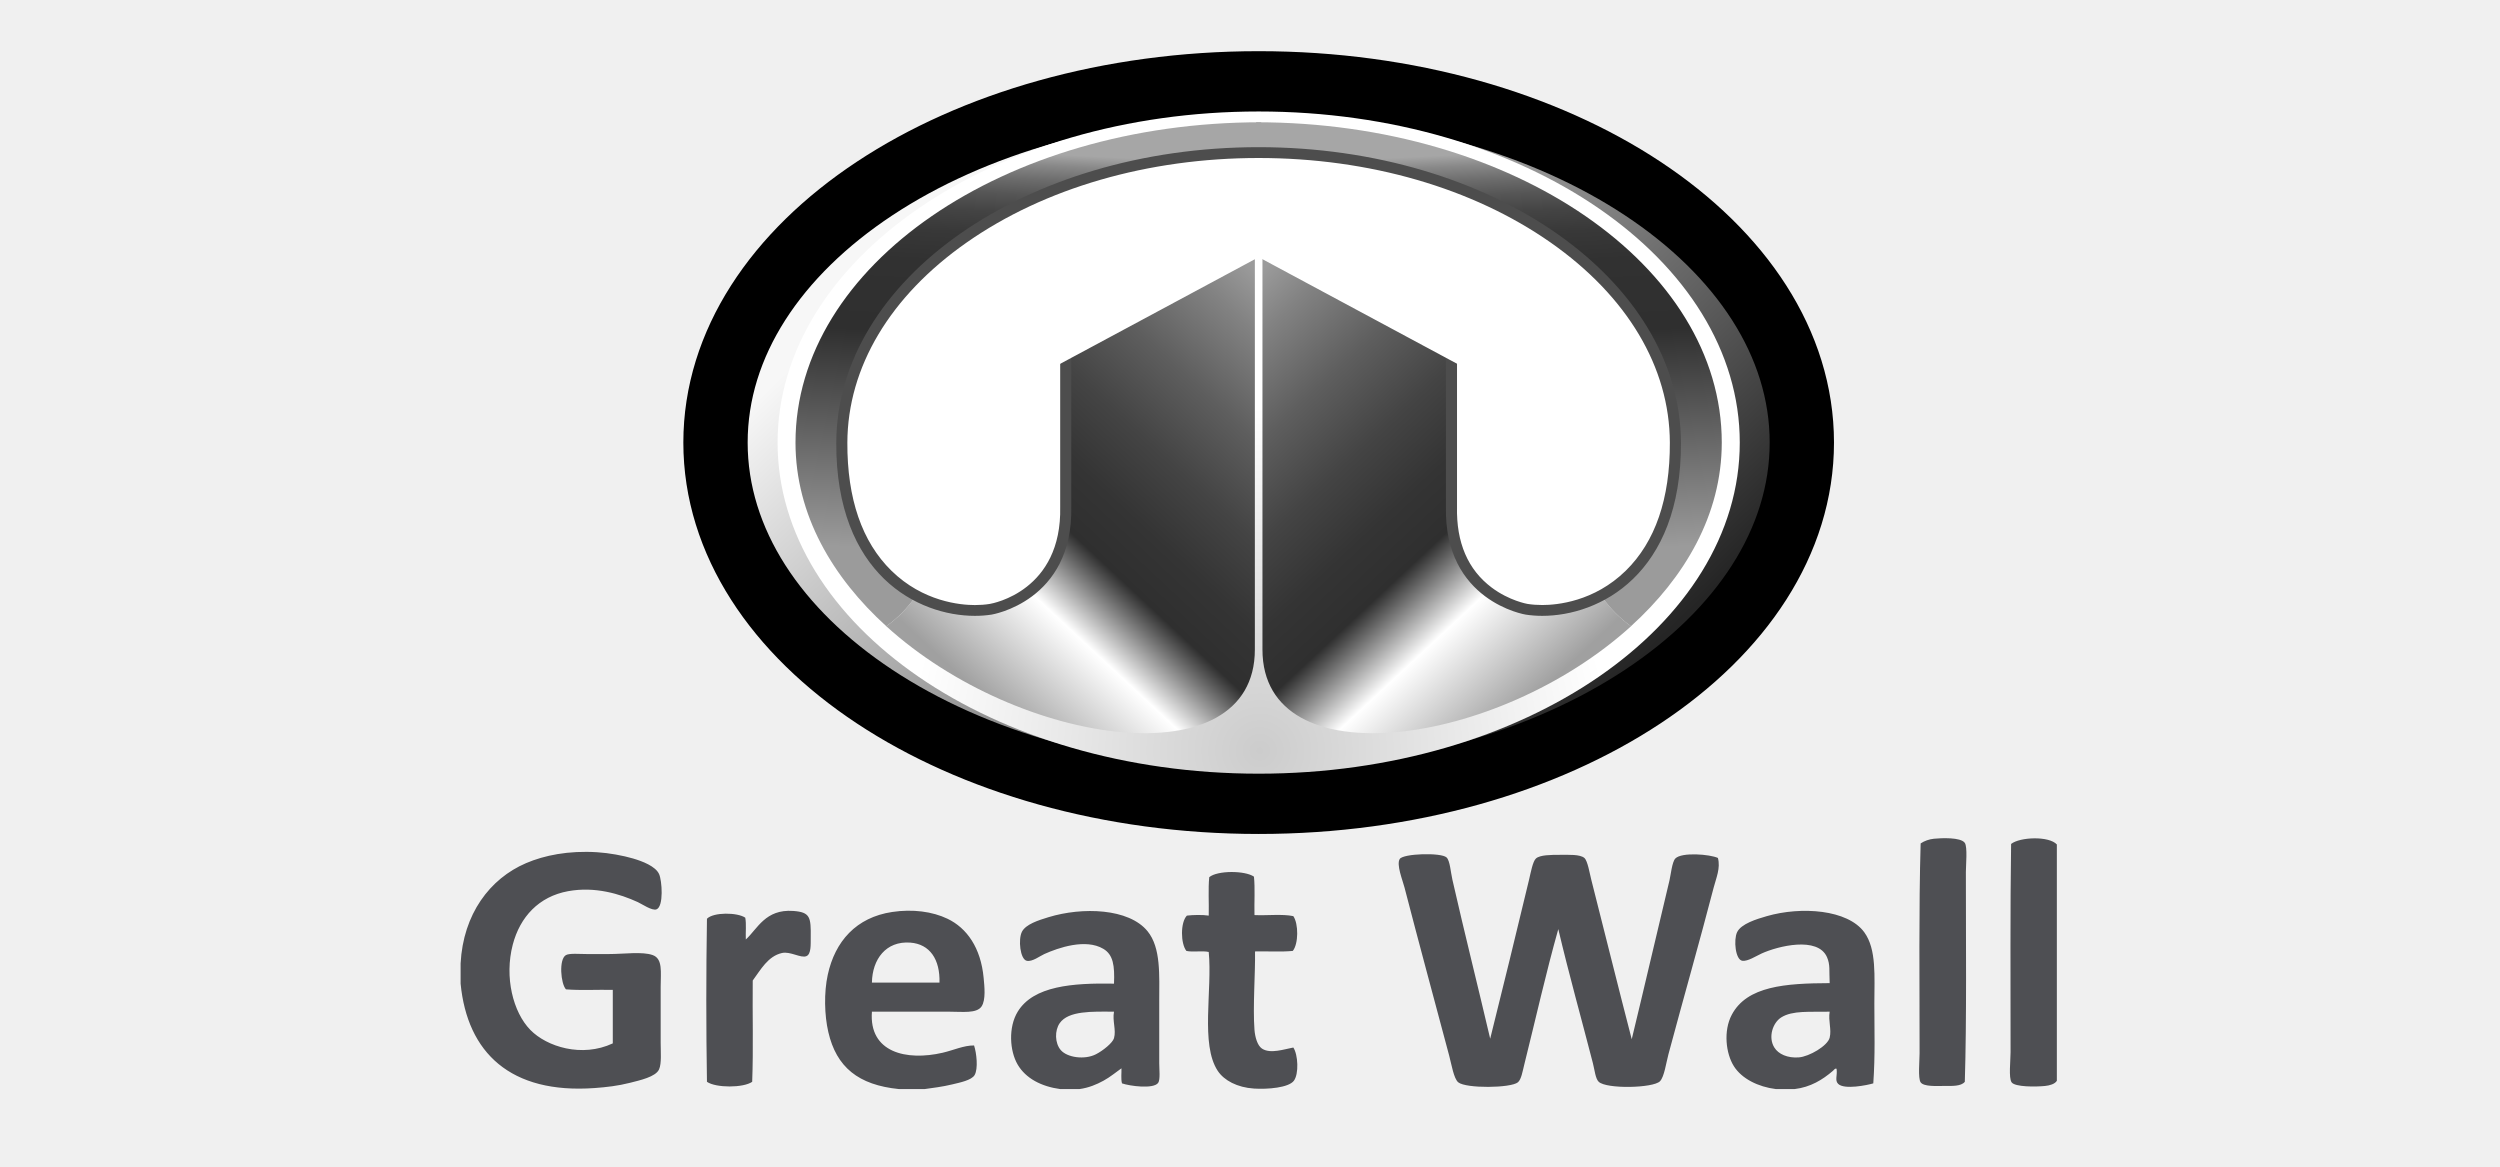
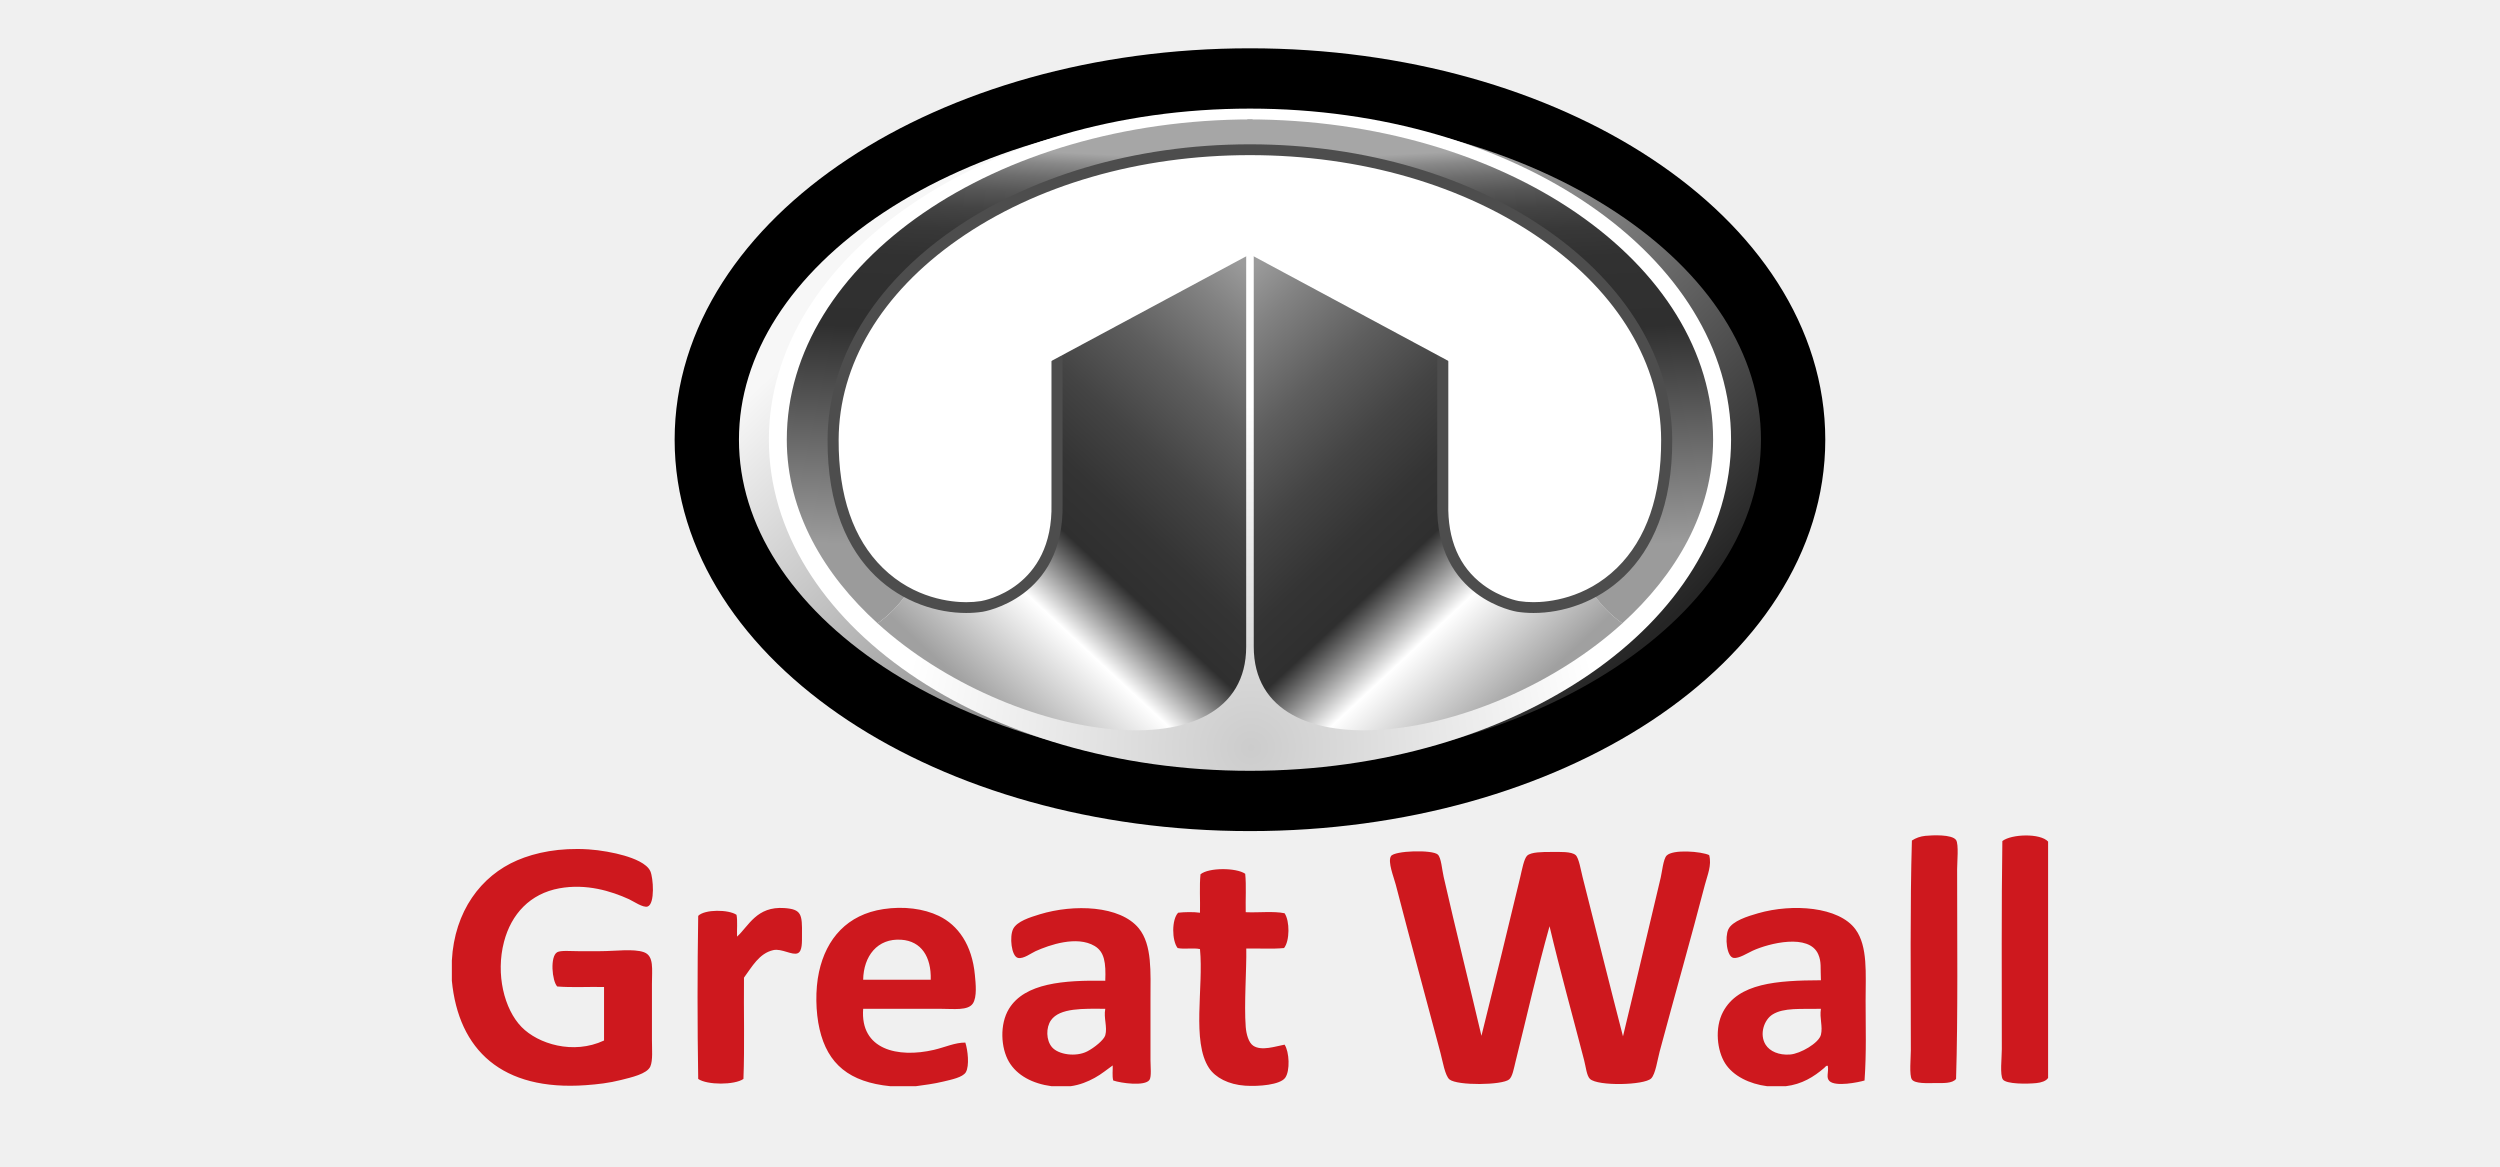
<svg xmlns="http://www.w3.org/2000/svg" width="120" height="56" viewBox="0 0 120 56" fill="none">
-   <path d="M60.416 38.487C74.815 38.487 86.488 30.767 86.488 21.243C86.488 11.72 74.815 4 60.416 4C46.017 4 34.344 11.72 34.344 21.243C34.344 30.767 46.017 38.487 60.416 38.487Z" fill="url(#paint0_linear_596_7781)" stroke="black" stroke-width="3.087" />
-   <path d="M60.417 37.137C73.17 37.137 83.509 30.021 83.509 21.244C83.509 12.466 73.17 5.351 60.417 5.351C47.663 5.351 37.324 12.466 37.324 21.244C37.324 30.021 47.663 37.137 60.417 37.137Z" fill="url(#paint1_radial_596_7781)" />
-   <path fill-rule="evenodd" clip-rule="evenodd" d="M74.785 23.061C73.827 19.529 72.657 16.205 70.528 12.985C68.441 9.977 64.033 11.048 60.598 10.524V31.18C60.598 37.408 71.865 35.887 78.291 30.058C76.093 28.513 75.486 25.603 74.785 23.061Z" fill="url(#paint2_linear_596_7781)" />
-   <path fill-rule="evenodd" clip-rule="evenodd" d="M82.645 21.243C82.645 12.752 72.644 5.869 60.307 5.869H60.289V9.435H60.592V10.524C64.026 11.047 68.435 9.976 70.523 12.985C72.651 16.205 73.822 19.529 74.78 23.061C75.481 25.602 76.089 28.512 78.286 30.058C80.851 27.732 82.645 24.722 82.645 21.243Z" fill="url(#paint3_linear_596_7781)" />
-   <path fill-rule="evenodd" clip-rule="evenodd" d="M46.045 23.061C47.003 19.529 48.174 16.205 50.302 12.985C52.39 9.977 56.798 11.048 60.233 10.524V31.18C60.233 37.408 48.966 35.887 42.539 30.058C44.738 28.513 45.344 25.603 46.045 23.061Z" fill="url(#paint4_linear_596_7781)" />
-   <path fill-rule="evenodd" clip-rule="evenodd" d="M38.184 21.243C38.184 12.752 48.185 5.869 60.522 5.869H60.54V9.435H60.236V10.524C56.802 11.047 52.393 9.976 50.306 12.985C48.177 16.205 47.007 19.529 46.049 23.061C45.348 25.602 44.74 28.512 42.542 30.058C39.978 27.732 38.184 24.722 38.184 21.243Z" fill="url(#paint5_linear_596_7781)" />
-   <path d="M94.311 40.459C94.116 40.178 93.166 40.225 92.83 40.259C92.597 40.283 92.375 40.361 92.191 40.484C92.099 43.566 92.14 47.267 92.14 50.556C92.14 50.89 92.056 51.762 92.191 51.952C92.341 52.165 92.96 52.126 93.264 52.126C93.712 52.126 94.127 52.15 94.311 51.927C94.403 48.957 94.362 45.102 94.362 41.855C94.362 41.526 94.446 40.653 94.311 40.459ZM96.533 40.509C96.487 43.526 96.507 47.246 96.507 50.506C96.507 50.914 96.408 51.74 96.558 51.952C96.719 52.179 97.716 52.173 98.167 52.126C98.39 52.103 98.637 52.032 98.729 51.877V40.534C98.35 40.12 96.959 40.173 96.533 40.509ZM27.268 42.777C28.568 42.539 29.762 42.912 30.614 43.301C30.812 43.391 31.295 43.727 31.508 43.65C31.869 43.52 31.776 42.26 31.636 41.955C31.463 41.579 30.838 41.34 30.384 41.207C29.907 41.066 29.23 40.943 28.673 40.908C27.28 40.818 26.123 41.058 25.251 41.431C23.511 42.175 22.234 43.874 22.109 46.243V47.215C22.431 50.531 24.505 52.519 28.545 52.226C29.117 52.184 29.655 52.123 30.231 51.977C30.706 51.855 31.475 51.693 31.636 51.328C31.762 51.04 31.712 50.493 31.712 50.057V47.364C31.712 46.665 31.823 46.021 31.329 45.844C30.832 45.665 29.948 45.794 29.235 45.794H28.162C27.831 45.794 27.337 45.748 27.166 45.844C26.813 46.042 26.917 47.223 27.166 47.489C27.864 47.547 28.673 47.498 29.414 47.514V50.082C27.931 50.777 26.246 50.244 25.455 49.434C24.622 48.581 24.206 46.899 24.612 45.345C24.961 44.009 25.866 43.034 27.268 42.777ZM80.417 41.207C80.257 41.372 80.196 42.004 80.136 42.254C79.53 44.781 78.9 47.508 78.323 49.883C77.669 47.359 77.034 44.795 76.382 42.229C76.303 41.92 76.208 41.319 76.05 41.182C75.841 41.002 75.299 41.032 74.875 41.032C74.461 41.032 73.92 41.032 73.726 41.207C73.572 41.344 73.471 41.904 73.394 42.229C72.782 44.786 72.139 47.408 71.529 49.858C70.95 47.382 70.287 44.741 69.716 42.229C69.633 41.866 69.6 41.313 69.435 41.157C69.177 40.914 67.353 40.967 67.187 41.232C67.018 41.502 67.326 42.249 67.417 42.603C68.138 45.386 68.84 47.965 69.563 50.68C69.669 51.078 69.782 51.778 69.997 51.952C70.374 52.255 72.516 52.231 72.857 51.952C73.022 51.817 73.083 51.427 73.164 51.104C73.729 48.84 74.196 46.738 74.798 44.597C75.305 46.748 75.906 48.888 76.458 51.029C76.543 51.353 76.578 51.775 76.739 51.927C77.119 52.282 79.348 52.231 79.677 51.902C79.885 51.693 79.975 51.014 80.085 50.605C80.799 47.936 81.592 45.163 82.256 42.603C82.374 42.149 82.592 41.671 82.46 41.182C82.084 41.006 80.724 40.892 80.417 41.207ZM60.573 50.331C60.351 50.181 60.242 49.773 60.215 49.434C60.13 48.334 60.261 46.669 60.241 45.669C60.839 45.655 61.498 45.7 62.054 45.644C62.33 45.304 62.334 44.343 62.079 43.974C61.554 43.864 60.825 43.952 60.215 43.924C60.199 43.316 60.248 42.645 60.19 42.079C59.761 41.782 58.441 41.775 58.044 42.104C57.986 42.67 58.035 43.341 58.019 43.949C57.724 43.904 57.267 43.913 56.971 43.949C56.654 44.275 56.668 45.289 56.946 45.644C57.25 45.713 57.715 45.625 58.019 45.694C58.198 47.521 57.611 50.132 58.453 51.403C58.757 51.862 59.387 52.198 60.19 52.251C60.853 52.294 61.857 52.209 62.105 51.877C62.354 51.544 62.307 50.618 62.079 50.281C61.656 50.357 60.971 50.602 60.573 50.331ZM38.072 43.725C36.737 43.63 36.361 44.585 35.799 45.096C35.784 44.753 35.83 44.351 35.773 44.049C35.393 43.79 34.249 43.778 33.934 44.099C33.892 46.65 33.892 49.376 33.934 51.927C34.361 52.225 35.679 52.225 36.105 51.927C36.165 50.356 36.114 48.678 36.131 47.065C36.514 46.546 36.859 45.898 37.535 45.744C37.938 45.653 38.445 46.008 38.71 45.894C38.942 45.794 38.911 45.334 38.915 44.996C38.925 44.034 38.902 43.784 38.072 43.725ZM45.478 44.099C44.755 43.752 43.8 43.627 42.822 43.775C41.098 44.035 40.082 45.181 39.732 46.791C39.546 47.645 39.571 48.722 39.758 49.533C40.145 51.222 41.199 52.081 43.154 52.276H44.38C44.766 52.222 45.249 52.164 45.708 52.051C46.068 51.963 46.633 51.855 46.781 51.603C46.959 51.299 46.875 50.544 46.755 50.182C46.269 50.176 45.775 50.408 45.249 50.531C43.513 50.934 41.702 50.524 41.852 48.561H45.581C46.19 48.561 46.878 48.656 47.113 48.312C47.329 47.996 47.251 47.33 47.215 46.941C47.081 45.492 46.408 44.544 45.478 44.099ZM41.852 47.165C41.87 46.044 42.526 45.161 43.691 45.245C44.635 45.314 45.127 46.055 45.095 47.165C44.13 47.166 42.816 47.165 41.852 47.165ZM55.643 48.087C55.643 46.809 55.732 45.494 55.081 44.697C54.184 43.598 51.96 43.527 50.331 44.024C49.837 44.175 49.241 44.364 49.054 44.722C48.866 45.082 48.964 46.046 49.284 46.118C49.549 46.177 49.92 45.886 50.127 45.794C50.795 45.494 52.109 45.037 52.962 45.545C53.437 45.828 53.508 46.354 53.472 47.215C51.488 47.18 49.608 47.32 48.85 48.561C48.395 49.305 48.46 50.442 48.85 51.104C49.237 51.761 49.981 52.153 50.893 52.276H51.812C52.258 52.214 52.629 52.059 52.962 51.877C53.302 51.692 53.564 51.464 53.83 51.279C53.84 51.477 53.796 51.796 53.856 52.002C54.228 52.131 55.369 52.287 55.592 51.977C55.701 51.827 55.643 51.312 55.643 51.029V48.087ZM53.472 49.833C53.411 50.053 52.946 50.431 52.604 50.605C52.059 50.883 51.227 50.762 50.919 50.406C50.628 50.072 50.62 49.461 50.867 49.11C51.287 48.512 52.418 48.553 53.472 48.561C53.387 49.012 53.585 49.431 53.472 49.833ZM89.484 44.747C88.686 43.656 86.463 43.499 84.81 43.974C84.327 44.113 83.571 44.341 83.38 44.747C83.207 45.112 83.296 46.072 83.635 46.118C83.894 46.152 84.287 45.891 84.555 45.769C85.329 45.415 87.254 44.93 87.696 45.944C87.856 46.31 87.794 46.578 87.824 47.19C85.701 47.199 83.856 47.327 83.124 48.711C82.715 49.486 82.841 50.57 83.227 51.179C83.609 51.783 84.394 52.169 85.244 52.276H86.138C86.91 52.184 87.486 51.824 87.977 51.403C88.022 51.365 88.089 51.259 88.156 51.303C88.203 51.622 88.059 51.854 88.232 52.026C88.523 52.315 89.623 52.09 89.918 52.002C90.013 50.648 89.969 49.444 89.969 48.162C89.969 46.878 90.082 45.564 89.484 44.747ZM87.824 49.808C87.726 50.202 86.841 50.717 86.342 50.755C85.808 50.796 85.365 50.6 85.168 50.281C84.861 49.787 85.091 49.092 85.5 48.835C86.044 48.494 86.866 48.581 87.824 48.561C87.749 49.009 87.923 49.408 87.824 49.808Z" fill="#4E4F53" />
-   <path fill-rule="evenodd" clip-rule="evenodd" d="M74.035 29.301C73.774 29.301 73.522 29.282 73.282 29.245C73.132 29.221 69.576 28.595 69.675 24.314V16.727L60.417 11.78L51.158 16.727V24.308C51.258 28.595 47.702 29.221 47.551 29.245C47.313 29.282 47.06 29.301 46.8 29.301C46.067 29.301 44.192 29.133 42.605 27.578C41.138 26.141 40.401 24.011 40.41 21.245C40.439 13.569 49.414 7.324 60.417 7.324C71.419 7.324 80.394 13.569 80.423 21.245C80.433 24.01 79.695 26.141 78.23 27.577C76.642 29.133 74.767 29.301 74.035 29.301Z" fill="white" />
-   <path d="M60.413 7.584C65.715 7.584 70.691 9.025 74.427 11.639C78.106 14.215 80.141 17.627 80.153 21.246C80.164 23.94 79.452 26.008 78.037 27.394C76.519 28.881 74.729 29.041 74.03 29.041C73.783 29.041 73.545 29.024 73.321 28.988C73.313 28.988 72.446 28.836 71.605 28.206C70.459 27.348 69.897 26.041 69.937 24.319V16.573L69.661 16.426L60.669 11.621L60.413 11.485L60.158 11.621L51.166 16.426L50.889 16.573V24.32C50.983 28.365 47.645 28.967 47.506 28.989C47.281 29.025 47.042 29.043 46.796 29.043C46.097 29.043 44.307 28.881 42.789 27.395C41.375 26.009 40.663 23.94 40.673 21.247C40.687 17.629 42.72 14.216 46.4 11.64C50.135 9.025 55.111 7.584 60.413 7.584ZM60.413 7.064C49.217 7.064 40.17 13.412 40.141 21.244C40.116 27.602 44.074 29.561 46.796 29.561C47.076 29.561 47.342 29.54 47.59 29.502C47.59 29.502 51.527 28.878 51.421 24.308V16.881L60.413 12.076L69.405 16.881V24.308C69.299 28.878 73.236 29.502 73.236 29.502C73.484 29.54 73.75 29.561 74.03 29.561C76.751 29.561 80.71 27.602 80.686 21.244C80.656 13.412 71.609 7.064 60.413 7.064Z" fill="#4D4D4D" />
-   <path d="M49.184 17.251L61.359 10.709L61.848 11.575L49.672 18.117L49.184 17.251Z" fill="white" />
-   <path d="M58.984 11.575L59.473 10.709L71.648 17.251L71.16 18.117L58.984 11.575Z" fill="white" />
+   <path d="M59.998 38.349C74.397 38.349 86.07 30.629 86.07 21.105C86.07 11.582 74.397 3.862 59.998 3.862C45.599 3.862 33.926 11.582 33.926 21.105C33.926 30.629 45.599 38.349 59.998 38.349Z" fill="url(#paint0_linear_655_4727)" stroke="black" stroke-width="3.087" />
+   <path d="M59.999 36.999C72.752 36.999 83.091 29.883 83.091 21.106C83.091 12.328 72.752 5.213 59.999 5.213C47.245 5.213 36.906 12.328 36.906 21.106C36.906 29.883 47.245 36.999 59.999 36.999Z" fill="url(#paint1_radial_655_4727)" />
+   <path fill-rule="evenodd" clip-rule="evenodd" d="M74.367 22.923C73.409 19.392 72.239 16.067 70.111 12.847C68.023 9.839 63.615 10.91 60.18 10.386V31.042C60.18 37.271 71.447 35.749 77.874 29.92C75.675 28.375 75.068 25.465 74.367 22.923Z" fill="url(#paint2_linear_655_4727)" />
+   <path fill-rule="evenodd" clip-rule="evenodd" d="M82.229 21.105C82.229 12.614 72.228 5.731 59.891 5.731H59.873V9.297H60.176V10.386C63.61 10.909 68.019 9.838 70.107 12.847C72.236 16.067 73.406 19.391 74.364 22.923C75.065 25.465 75.673 28.374 77.87 29.92C80.435 27.594 82.229 24.584 82.229 21.105Z" fill="url(#paint3_linear_655_4727)" />
+   <path fill-rule="evenodd" clip-rule="evenodd" d="M45.63 22.923C46.587 19.392 47.758 16.067 49.886 12.847C51.974 9.839 56.382 10.91 59.817 10.386V31.042C59.817 37.271 48.55 35.749 42.123 29.92C44.322 28.375 44.928 25.465 45.63 22.923Z" fill="url(#paint4_linear_655_4727)" />
+   <path fill-rule="evenodd" clip-rule="evenodd" d="M37.766 21.105C37.766 12.614 47.767 5.731 60.103 5.731H60.122V9.297H59.818V10.386C56.384 10.909 51.975 9.838 49.888 12.847C47.759 16.067 46.589 19.391 45.631 22.923C44.93 25.465 44.322 28.374 42.124 29.92C39.56 27.594 37.766 24.584 37.766 21.105Z" fill="url(#paint5_linear_655_4727)" />
+   <path d="M93.891 40.321C93.696 40.041 92.746 40.087 92.41 40.121C92.177 40.145 91.955 40.223 91.771 40.346C91.679 43.428 91.72 47.129 91.72 50.418C91.72 50.752 91.636 51.624 91.771 51.814C91.921 52.027 92.54 51.988 92.844 51.988C93.292 51.988 93.707 52.012 93.891 51.789C93.984 48.819 93.942 44.964 93.942 41.717C93.942 41.388 94.026 40.515 93.891 40.321ZM96.113 40.371C96.067 43.388 96.087 47.108 96.087 50.368C96.087 50.776 95.988 51.602 96.138 51.814C96.299 52.041 97.296 52.035 97.748 51.988C97.97 51.965 98.217 51.894 98.309 51.739V40.396C97.93 39.982 96.539 40.035 96.113 40.371ZM26.849 42.639C28.148 42.402 29.342 42.775 30.194 43.163C30.392 43.253 30.875 43.589 31.088 43.512C31.449 43.382 31.356 42.122 31.216 41.817C31.044 41.441 30.418 41.202 29.964 41.069C29.487 40.929 28.81 40.805 28.253 40.77C26.86 40.68 25.703 40.92 24.831 41.293C23.091 42.037 21.814 43.736 21.689 46.105V47.077C22.011 50.393 24.085 52.381 28.125 52.088C28.697 52.046 29.235 51.985 29.811 51.839C30.286 51.717 31.055 51.555 31.216 51.191C31.343 50.902 31.293 50.355 31.293 49.919V47.227C31.293 46.528 31.403 45.883 30.909 45.706C30.412 45.527 29.528 45.656 28.815 45.656H27.742C27.412 45.656 26.917 45.61 26.746 45.706C26.393 45.904 26.497 47.085 26.746 47.351C27.445 47.409 28.253 47.36 28.994 47.376V49.944C27.512 50.639 25.826 50.106 25.035 49.296C24.202 48.443 23.786 46.761 24.192 45.207C24.541 43.871 25.446 42.896 26.849 42.639ZM79.997 41.069C79.837 41.234 79.776 41.866 79.716 42.116C79.11 44.643 78.48 47.37 77.903 49.745C77.249 47.221 76.614 44.657 75.962 42.091C75.883 41.782 75.788 41.181 75.63 41.044C75.421 40.864 74.879 40.894 74.455 40.894C74.041 40.894 73.501 40.894 73.306 41.069C73.153 41.206 73.051 41.766 72.974 42.091C72.362 44.648 71.719 47.27 71.109 49.72C70.53 47.244 69.867 44.603 69.296 42.091C69.213 41.728 69.18 41.175 69.015 41.019C68.757 40.776 66.933 40.829 66.767 41.094C66.598 41.364 66.906 42.111 66.997 42.465C67.718 45.248 68.42 47.827 69.143 50.542C69.249 50.94 69.362 51.64 69.577 51.814C69.954 52.117 72.096 52.093 72.437 51.814C72.602 51.679 72.663 51.289 72.744 50.966C73.309 48.702 73.776 46.6 74.378 44.459C74.885 46.61 75.486 48.751 76.038 50.891C76.123 51.215 76.158 51.637 76.32 51.789C76.699 52.144 78.928 52.093 79.257 51.764C79.465 51.555 79.556 50.876 79.665 50.468C80.379 47.798 81.172 45.026 81.836 42.465C81.954 42.011 82.172 41.533 82.04 41.044C81.664 40.868 80.304 40.754 79.997 41.069ZM60.153 50.193C59.931 50.043 59.822 49.636 59.795 49.296C59.71 48.196 59.841 46.531 59.821 45.531C60.419 45.517 61.078 45.562 61.634 45.506C61.91 45.166 61.914 44.205 61.66 43.836C61.134 43.726 60.405 43.814 59.795 43.786C59.779 43.178 59.828 42.508 59.77 41.941C59.341 41.644 58.021 41.637 57.624 41.966C57.566 42.532 57.615 43.203 57.599 43.811C57.304 43.767 56.847 43.775 56.551 43.811C56.234 44.137 56.248 45.151 56.526 45.506C56.83 45.575 57.295 45.487 57.599 45.556C57.779 47.383 57.191 49.994 58.033 51.265C58.337 51.724 58.967 52.06 59.77 52.113C60.434 52.157 61.437 52.071 61.685 51.739C61.934 51.406 61.887 50.48 61.66 50.143C61.236 50.219 60.551 50.464 60.153 50.193ZM37.652 43.587C36.318 43.492 35.941 44.447 35.379 44.958C35.364 44.615 35.41 44.213 35.353 43.911C34.973 43.652 33.83 43.64 33.514 43.961C33.472 46.512 33.472 49.238 33.514 51.789C33.941 52.087 35.259 52.087 35.685 51.789C35.745 50.218 35.694 48.54 35.711 46.927C36.094 46.408 36.439 45.76 37.116 45.606C37.518 45.515 38.026 45.87 38.29 45.756C38.522 45.656 38.492 45.196 38.495 44.858C38.505 43.896 38.482 43.646 37.652 43.587ZM45.059 43.961C44.335 43.614 43.38 43.489 42.402 43.637C40.678 43.897 39.662 45.043 39.312 46.653C39.126 47.507 39.151 48.584 39.338 49.395C39.725 51.084 40.779 51.943 42.734 52.138H43.96C44.346 52.084 44.829 52.026 45.288 51.913C45.648 51.825 46.213 51.717 46.361 51.465C46.539 51.161 46.455 50.406 46.336 50.044C45.849 50.038 45.355 50.27 44.829 50.393C43.093 50.796 41.282 50.386 41.432 48.423H45.161C45.77 48.423 46.458 48.518 46.693 48.174C46.909 47.858 46.831 47.192 46.795 46.803C46.661 45.354 45.989 44.406 45.059 43.961ZM41.432 47.027C41.45 45.906 42.106 45.023 43.271 45.108C44.215 45.176 44.707 45.917 44.675 47.027C43.71 47.028 42.396 47.027 41.432 47.027ZM55.223 47.95C55.223 46.671 55.312 45.356 54.662 44.559C53.764 43.46 51.54 43.389 49.911 43.886C49.417 44.037 48.821 44.226 48.634 44.584C48.446 44.944 48.544 45.908 48.864 45.98C49.129 46.039 49.5 45.748 49.707 45.656C50.375 45.356 51.689 44.899 52.542 45.407C53.017 45.69 53.088 46.216 53.053 47.077C51.068 47.042 49.189 47.182 48.43 48.423C47.975 49.167 48.04 50.304 48.43 50.966C48.817 51.623 49.561 52.015 50.473 52.138H51.392C51.838 52.075 52.209 51.921 52.542 51.739C52.882 51.554 53.144 51.325 53.41 51.141C53.42 51.339 53.376 51.658 53.436 51.864C53.808 51.993 54.949 52.149 55.172 51.839C55.281 51.689 55.223 51.174 55.223 50.891V47.95ZM53.053 49.695C52.991 49.915 52.526 50.293 52.184 50.468C51.639 50.745 50.807 50.624 50.498 50.268C50.208 49.934 50.201 49.323 50.447 48.972C50.867 48.374 51.998 48.415 53.053 48.423C52.967 48.874 53.165 49.293 53.053 49.695ZM89.064 44.609C88.266 43.518 86.043 43.361 84.39 43.836C83.907 43.975 83.151 44.203 82.96 44.609C82.787 44.975 82.876 45.934 83.215 45.98C83.474 46.014 83.868 45.753 84.135 45.631C84.909 45.277 86.835 44.792 87.276 45.806C87.436 46.172 87.374 46.44 87.404 47.052C85.281 47.061 83.436 47.189 82.704 48.573C82.295 49.348 82.421 50.432 82.807 51.041C83.189 51.645 83.974 52.031 84.824 52.138H85.718C86.49 52.046 87.067 51.686 87.557 51.265C87.602 51.227 87.669 51.121 87.736 51.166C87.783 51.484 87.639 51.716 87.812 51.889C88.103 52.177 89.203 51.952 89.498 51.864C89.593 50.51 89.549 49.306 89.549 48.024C89.549 46.74 89.662 45.426 89.064 44.609ZM87.404 49.67C87.306 50.065 86.422 50.579 85.922 50.617C85.388 50.658 84.946 50.462 84.748 50.143C84.441 49.649 84.671 48.954 85.08 48.697C85.624 48.356 86.446 48.443 87.404 48.423C87.329 48.871 87.503 49.27 87.404 49.67Z" fill="#CE181E" />
+   <path fill-rule="evenodd" clip-rule="evenodd" d="M73.615 29.163C73.354 29.163 73.102 29.145 72.862 29.107C72.712 29.083 69.156 28.457 69.255 24.176V16.589L59.997 11.643L50.738 16.589V24.17C50.838 28.457 47.282 29.083 47.131 29.107C46.894 29.145 46.64 29.163 46.38 29.163C45.647 29.163 43.772 28.995 42.185 27.44C40.718 26.003 39.981 23.873 39.99 21.107C40.019 13.431 48.994 7.186 59.997 7.186C70.999 7.186 79.974 13.431 80.003 21.107C80.014 23.872 79.275 26.003 77.81 27.439C76.222 28.995 74.347 29.163 73.615 29.163Z" fill="white" />
+   <path d="M59.995 7.446C65.297 7.446 70.273 8.887 74.009 11.501C77.688 14.077 79.723 17.489 79.735 21.108C79.746 23.802 79.034 25.87 77.619 27.256C76.101 28.742 74.311 28.904 73.612 28.904C73.365 28.904 73.127 28.886 72.903 28.851C72.895 28.849 72.028 28.698 71.187 28.068C70.041 27.21 69.479 25.903 69.519 24.181V16.435L69.243 16.288L60.251 11.483L59.995 11.348L59.74 11.483L50.748 16.288L50.471 16.435V24.182C50.565 28.227 47.227 28.829 47.088 28.852C46.863 28.887 46.624 28.905 46.378 28.905C45.679 28.905 43.889 28.744 42.371 27.257C40.957 25.871 40.245 23.802 40.255 21.109C40.269 17.491 42.302 14.078 45.982 11.502C49.717 8.887 54.694 7.446 59.995 7.446ZM59.995 6.927C48.799 6.927 39.753 13.274 39.723 21.106C39.698 27.464 43.656 29.423 46.378 29.423C46.658 29.423 46.924 29.402 47.172 29.364C47.172 29.364 51.109 28.74 51.003 24.17V16.743L59.995 11.938L68.987 16.743V24.17C68.881 28.74 72.818 29.364 72.818 29.364C73.066 29.402 73.332 29.423 73.612 29.423C76.333 29.423 80.292 27.464 80.267 21.106C80.238 13.274 71.191 6.927 59.995 6.927Z" fill="#4D4D4D" />
+   <path d="M48.764 17.113L60.939 10.571L61.428 11.437L49.252 17.98L48.764 17.113Z" fill="white" />
+   <path d="M58.565 11.437L59.053 10.571L71.228 17.113L70.74 17.98L58.565 11.437Z" fill="white" />
  <defs>
-     <linearGradient id="paint0_linear_596_7781" x1="47.498" y1="8.437" x2="74.073" y2="36.087" gradientUnits="userSpaceOnUse">
+     <linearGradient id="paint0_linear_655_4727" x1="47.081" y1="8.299" x2="73.655" y2="35.949" gradientUnits="userSpaceOnUse">
      <stop stop-color="#F7F7F7" />
      <stop offset="1" stop-color="#252525" />
    </linearGradient>
-     <radialGradient id="paint1_radial_596_7781" cx="0" cy="0" r="1" gradientUnits="userSpaceOnUse" gradientTransform="translate(60.4698 35.994) scale(16.8303 16.4285)">
+     <radialGradient id="paint1_radial_655_4727" cx="0" cy="0" r="1" gradientUnits="userSpaceOnUse" gradientTransform="translate(60.0519 35.856) scale(16.8303 16.4285)">
      <stop stop-color="#CCCCCC" />
      <stop offset="1" stop-color="white" />
    </radialGradient>
-     <linearGradient id="paint2_linear_596_7781" x1="58.114" y1="15.233" x2="74.441" y2="32.734" gradientUnits="userSpaceOnUse">
+     <linearGradient id="paint2_linear_655_4727" x1="57.696" y1="15.095" x2="74.023" y2="32.596" gradientUnits="userSpaceOnUse">
      <stop stop-color="#9B9B9B" />
      <stop offset="0.093" stop-color="#828282" />
      <stop offset="0.251" stop-color="#5E5E5E" />
      <stop offset="0.4" stop-color="#444444" />
      <stop offset="0.533" stop-color="#343434" />
      <stop offset="0.638" stop-color="#2F2F2F" />
      <stop offset="0.781" stop-color="white" />
      <stop offset="1" stop-color="#A0A0A0" />
    </linearGradient>
-     <linearGradient id="paint3_linear_596_7781" x1="72.069" y1="26.659" x2="71.103" y2="7.365" gradientUnits="userSpaceOnUse">
+     <linearGradient id="paint3_linear_655_4727" x1="71.653" y1="26.521" x2="70.687" y2="7.227" gradientUnits="userSpaceOnUse">
      <stop stop-color="#9B9B9B" />
      <stop offset="0.542" stop-color="#2F2F2F" />
      <stop offset="0.722" stop-color="#313131" />
      <stop offset="0.796" stop-color="#383838" />
      <stop offset="0.852" stop-color="#444444" />
      <stop offset="0.897" stop-color="#565656" />
      <stop offset="0.936" stop-color="#6D6D6D" />
      <stop offset="0.971" stop-color="#888888" />
      <stop offset="1" stop-color="#A6A6A6" />
    </linearGradient>
-     <linearGradient id="paint4_linear_596_7781" x1="62.717" y1="15.233" x2="46.389" y2="32.734" gradientUnits="userSpaceOnUse">
+     <linearGradient id="paint4_linear_655_4727" x1="62.301" y1="15.095" x2="45.973" y2="32.596" gradientUnits="userSpaceOnUse">
      <stop stop-color="#9B9B9B" />
      <stop offset="0.093" stop-color="#828282" />
      <stop offset="0.251" stop-color="#5E5E5E" />
      <stop offset="0.4" stop-color="#444444" />
      <stop offset="0.533" stop-color="#343434" />
      <stop offset="0.638" stop-color="#2F2F2F" />
      <stop offset="0.781" stop-color="white" />
      <stop offset="1" stop-color="#A0A0A0" />
    </linearGradient>
-     <linearGradient id="paint5_linear_596_7781" x1="48.76" y1="26.659" x2="49.725" y2="7.365" gradientUnits="userSpaceOnUse">
+     <linearGradient id="paint5_linear_655_4727" x1="48.342" y1="26.521" x2="49.307" y2="7.227" gradientUnits="userSpaceOnUse">
      <stop stop-color="#9B9B9B" />
      <stop offset="0.542" stop-color="#2F2F2F" />
      <stop offset="0.722" stop-color="#313131" />
      <stop offset="0.796" stop-color="#383838" />
      <stop offset="0.852" stop-color="#444444" />
      <stop offset="0.897" stop-color="#565656" />
      <stop offset="0.936" stop-color="#6D6D6D" />
      <stop offset="0.971" stop-color="#888888" />
      <stop offset="1" stop-color="#A6A6A6" />
    </linearGradient>
  </defs>
</svg>
